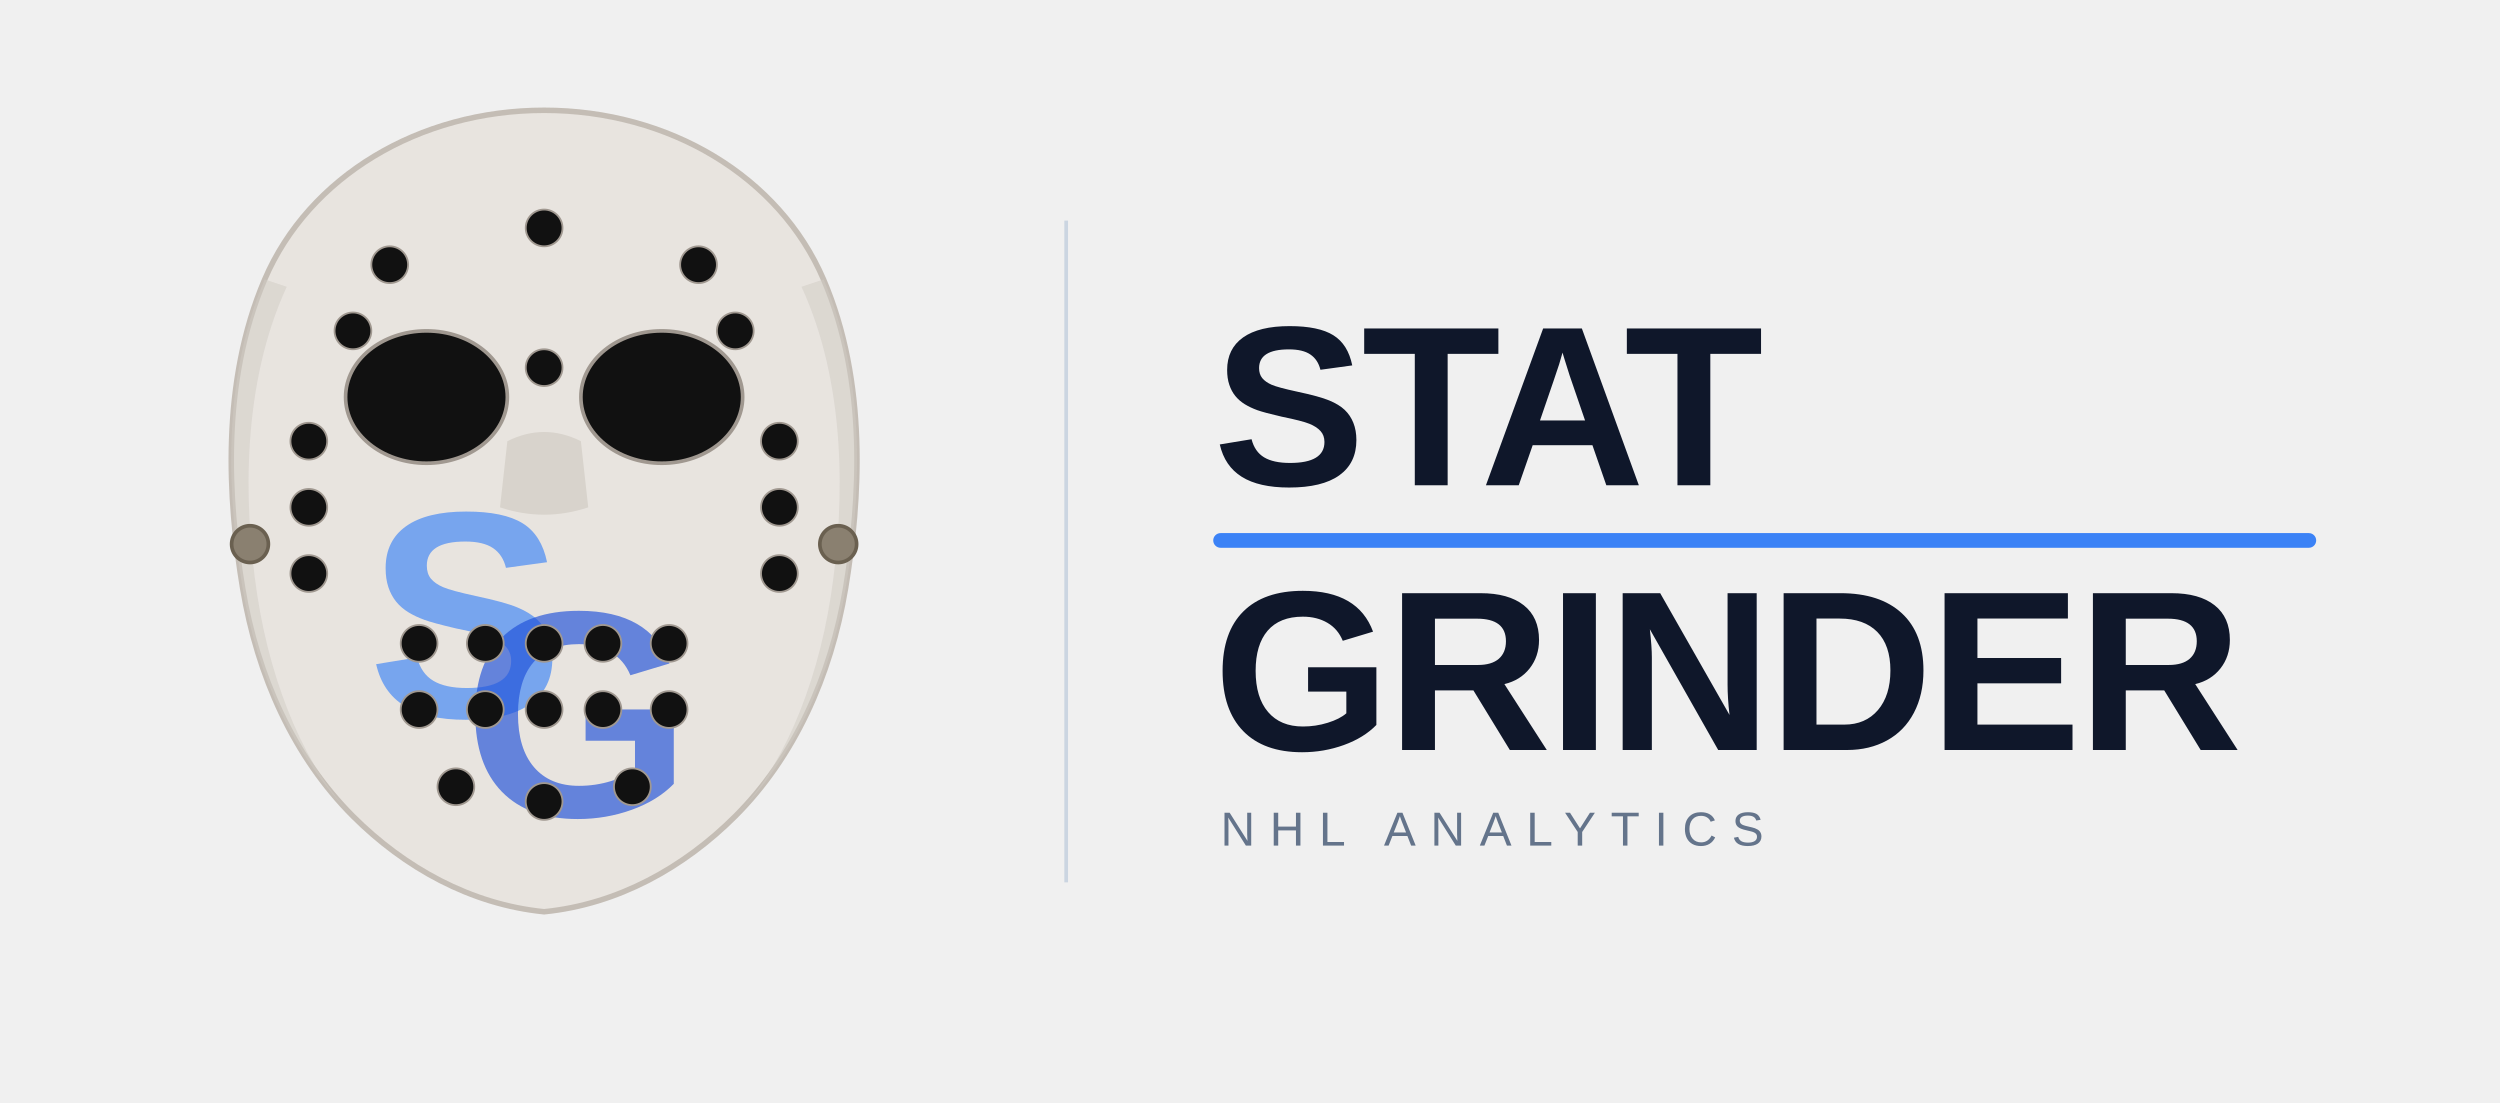
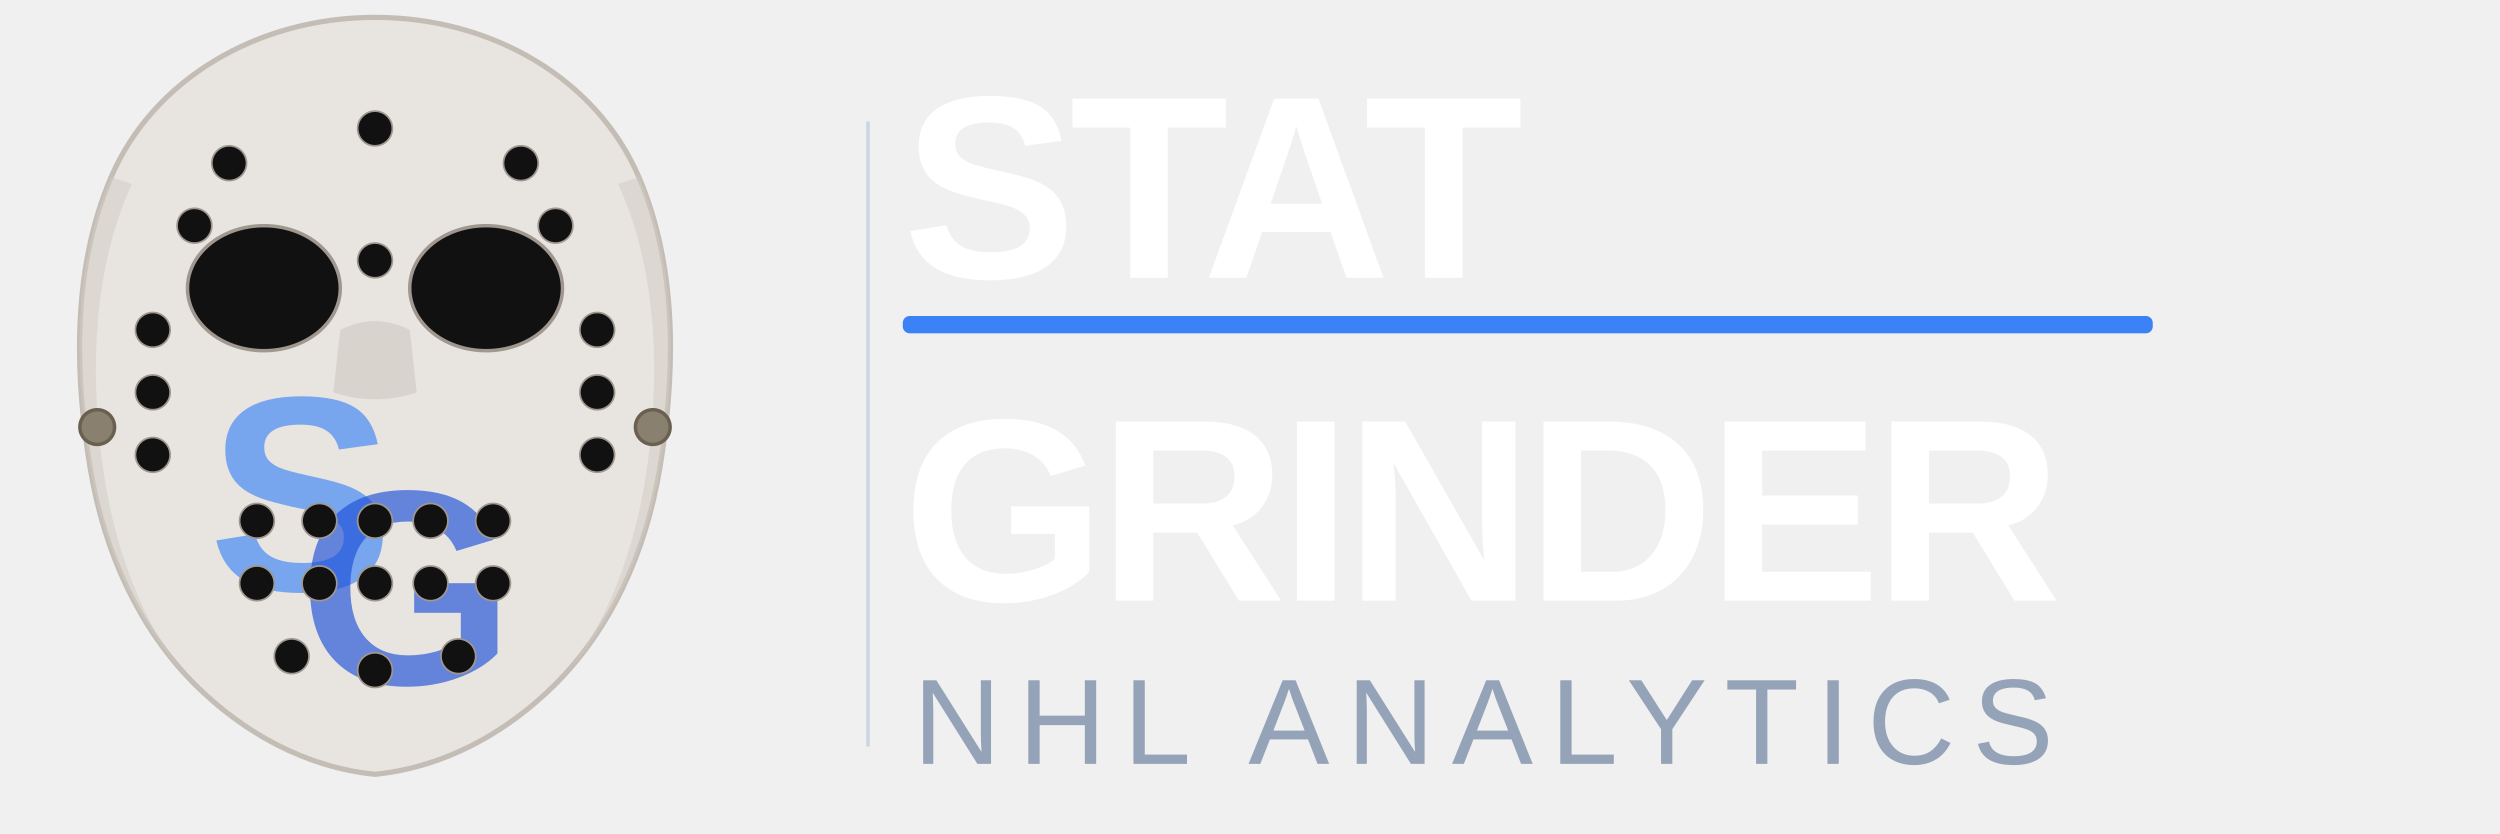
- <svg xmlns="http://www.w3.org/2000/svg" width="680" height="300" viewBox="0 0 680 300" role="img">
+ <svg xmlns="http://www.w3.org/2000/svg" width="720" height="240" viewBox="60 25 680 240" role="img">
  <defs>
    <clipPath id="maskClip">
      <path d="M148 30 C114 30 84 48 72 76 C60 104 62 136 66 160 C70 184 80 206 96 222 C110 236 128 246 148 248 C168 246 186 236 200 222 C216 206 226 184 230 160 C234 136 236 104 224 76 C212 48 182 30 148 30Z" />
    </clipPath>
    <mask id="holesMask">
      <rect width="300" height="300" fill="white" />
      <ellipse cx="116" cy="108" rx="22" ry="18" fill="black" />
      <ellipse cx="180" cy="108" rx="22" ry="18" fill="black" />
      <circle cx="84" cy="120" r="5" fill="black" />
      <circle cx="84" cy="138" r="5" fill="black" />
      <circle cx="84" cy="156" r="5" fill="black" />
      <circle cx="212" cy="120" r="5" fill="black" />
      <circle cx="212" cy="138" r="5" fill="black" />
      <circle cx="212" cy="156" r="5" fill="black" />
      <circle cx="114" cy="175" r="5" fill="black" />
      <circle cx="132" cy="175" r="5" fill="black" />
      <circle cx="148" cy="175" r="5" fill="black" />
      <circle cx="164" cy="175" r="5" fill="black" />
      <circle cx="182" cy="175" r="5" fill="black" />
      <circle cx="114" cy="193" r="5" fill="black" />
      <circle cx="132" cy="193" r="5" fill="black" />
      <circle cx="148" cy="193" r="5" fill="black" />
      <circle cx="164" cy="193" r="5" fill="black" />
      <circle cx="182" cy="193" r="5" fill="black" />
      <circle cx="124" cy="214" r="5" fill="black" />
      <circle cx="148" cy="218" r="5" fill="black" />
      <circle cx="172" cy="214" r="5" fill="black" />
      <circle cx="106" cy="72" r="5" fill="black" />
      <circle cx="148" cy="62" r="5" fill="black" />
      <circle cx="190" cy="72" r="5" fill="black" />
      <circle cx="96" cy="90" r="5" fill="black" />
      <circle cx="200" cy="90" r="5" fill="black" />
      <circle cx="148" cy="100" r="5" fill="black" />
    </mask>
  </defs>
  <path d="M148 30 C114 30 84 48 72 76 C60 104 62 136 66 160 C70 184 80 206 96 222 C110 236 128 246 148 248 C168 246 186 236 200 222 C216 206 226 184 230 160 C234 136 236 104 224 76 C212 48 182 30 148 30Z" fill="#e8e4df" stroke="#c4bdb5" stroke-width="1.5" />
  <path d="M72 76 C60 104 62 136 66 160 C70 184 80 206 96 222 C84 210 74 188 70 162 C66 136 66 104 78 78Z" fill="#d0cbc4" opacity="0.5" />
  <path d="M224 76 C236 104 234 136 230 160 C226 184 216 206 200 222 C212 210 222 188 226 162 C230 136 230 104 218 78Z" fill="#d0cbc4" opacity="0.5" />
  <g clip-path="url(#maskClip)" mask="url(#holesMask)">
    <text x="100" y="195" font-family="Arial Black, Arial" font-weight="900" font-size="80" fill="#3b82f6" opacity="0.65">S</text>
    <text x="126" y="222" font-family="Arial Black, Arial" font-weight="900" font-size="80" fill="#1d4ed8" opacity="0.65">G</text>
  </g>
  <ellipse cx="116" cy="108" rx="22" ry="18" fill="#111" stroke="#a09890" stroke-width="1" />
  <ellipse cx="180" cy="108" rx="22" ry="18" fill="#111" stroke="#a09890" stroke-width="1" />
  <path d="M138 120 Q148 115 158 120 L160 138 Q148 142 136 138Z" fill="#d8d3cc" />
  <circle cx="84" cy="120" r="5" fill="#111" stroke="#a09890" stroke-width="0.5" />
  <circle cx="84" cy="138" r="5" fill="#111" stroke="#a09890" stroke-width="0.5" />
  <circle cx="84" cy="156" r="5" fill="#111" stroke="#a09890" stroke-width="0.5" />
  <circle cx="212" cy="120" r="5" fill="#111" stroke="#a09890" stroke-width="0.5" />
  <circle cx="212" cy="138" r="5" fill="#111" stroke="#a09890" stroke-width="0.5" />
  <circle cx="212" cy="156" r="5" fill="#111" stroke="#a09890" stroke-width="0.5" />
  <circle cx="114" cy="175" r="5" fill="#111" stroke="#a09890" stroke-width="0.5" />
  <circle cx="132" cy="175" r="5" fill="#111" stroke="#a09890" stroke-width="0.5" />
  <circle cx="148" cy="175" r="5" fill="#111" stroke="#a09890" stroke-width="0.5" />
  <circle cx="164" cy="175" r="5" fill="#111" stroke="#a09890" stroke-width="0.5" />
  <circle cx="182" cy="175" r="5" fill="#111" stroke="#a09890" stroke-width="0.5" />
  <circle cx="114" cy="193" r="5" fill="#111" stroke="#a09890" stroke-width="0.5" />
  <circle cx="132" cy="193" r="5" fill="#111" stroke="#a09890" stroke-width="0.5" />
  <circle cx="148" cy="193" r="5" fill="#111" stroke="#a09890" stroke-width="0.5" />
  <circle cx="164" cy="193" r="5" fill="#111" stroke="#a09890" stroke-width="0.5" />
  <circle cx="182" cy="193" r="5" fill="#111" stroke="#a09890" stroke-width="0.5" />
  <circle cx="124" cy="214" r="5" fill="#111" stroke="#a09890" stroke-width="0.5" />
  <circle cx="148" cy="218" r="5" fill="#111" stroke="#a09890" stroke-width="0.5" />
  <circle cx="172" cy="214" r="5" fill="#111" stroke="#a09890" stroke-width="0.5" />
  <circle cx="106" cy="72" r="5" fill="#111" stroke="#a09890" stroke-width="0.5" />
  <circle cx="148" cy="62" r="5" fill="#111" stroke="#a09890" stroke-width="0.5" />
  <circle cx="190" cy="72" r="5" fill="#111" stroke="#a09890" stroke-width="0.5" />
  <circle cx="96" cy="90" r="5" fill="#111" stroke="#a09890" stroke-width="0.5" />
  <circle cx="200" cy="90" r="5" fill="#111" stroke="#a09890" stroke-width="0.5" />
  <circle cx="148" cy="100" r="5" fill="#111" stroke="#a09890" stroke-width="0.5" />
  <circle cx="68" cy="148" r="5" fill="#8a8070" stroke="#6a6050" stroke-width="1" />
  <circle cx="228" cy="148" r="5" fill="#8a8070" stroke="#6a6050" stroke-width="1" />
  <line x1="290" y1="60" x2="290" y2="240" stroke="#cbd5e1" stroke-width="1" />
-   <text x="330" y="132" font-family="Arial Black, Arial" font-weight="900" font-size="62" letter-spacing="-1" fill="#0f172a">STAT</text>
-   <rect x="330" y="145" width="300" height="4" fill="#3b82f6" rx="2" />
-   <text x="330" y="204" font-family="Arial Black, Arial" font-weight="900" font-size="62" letter-spacing="-1" fill="#0f172a">GRINDER</text>
-   <text x="332" y="230" font-family="Arial, sans-serif" font-size="13" letter-spacing="4" fill="#64748b">NHL ANALYTICS</text>
+   <text x="300" y="105" font-family="Arial Black, Arial" font-weight="900" font-size="75" letter-spacing="-2" fill="#ffffff">STAT</text>
+   <rect x="300" y="116" width="360" height="5" fill="#3b82f6" rx="2" />
+   <text x="300" y="198" font-family="Arial Black, Arial" font-weight="900" font-size="75" letter-spacing="-2" fill="#ffffff">GRINDER</text>
+   <text x="303" y="245" font-family="Arial, sans-serif" font-size="35" letter-spacing="5" fill="#94a3b8">NHL ANALYTICS</text>
</svg>
